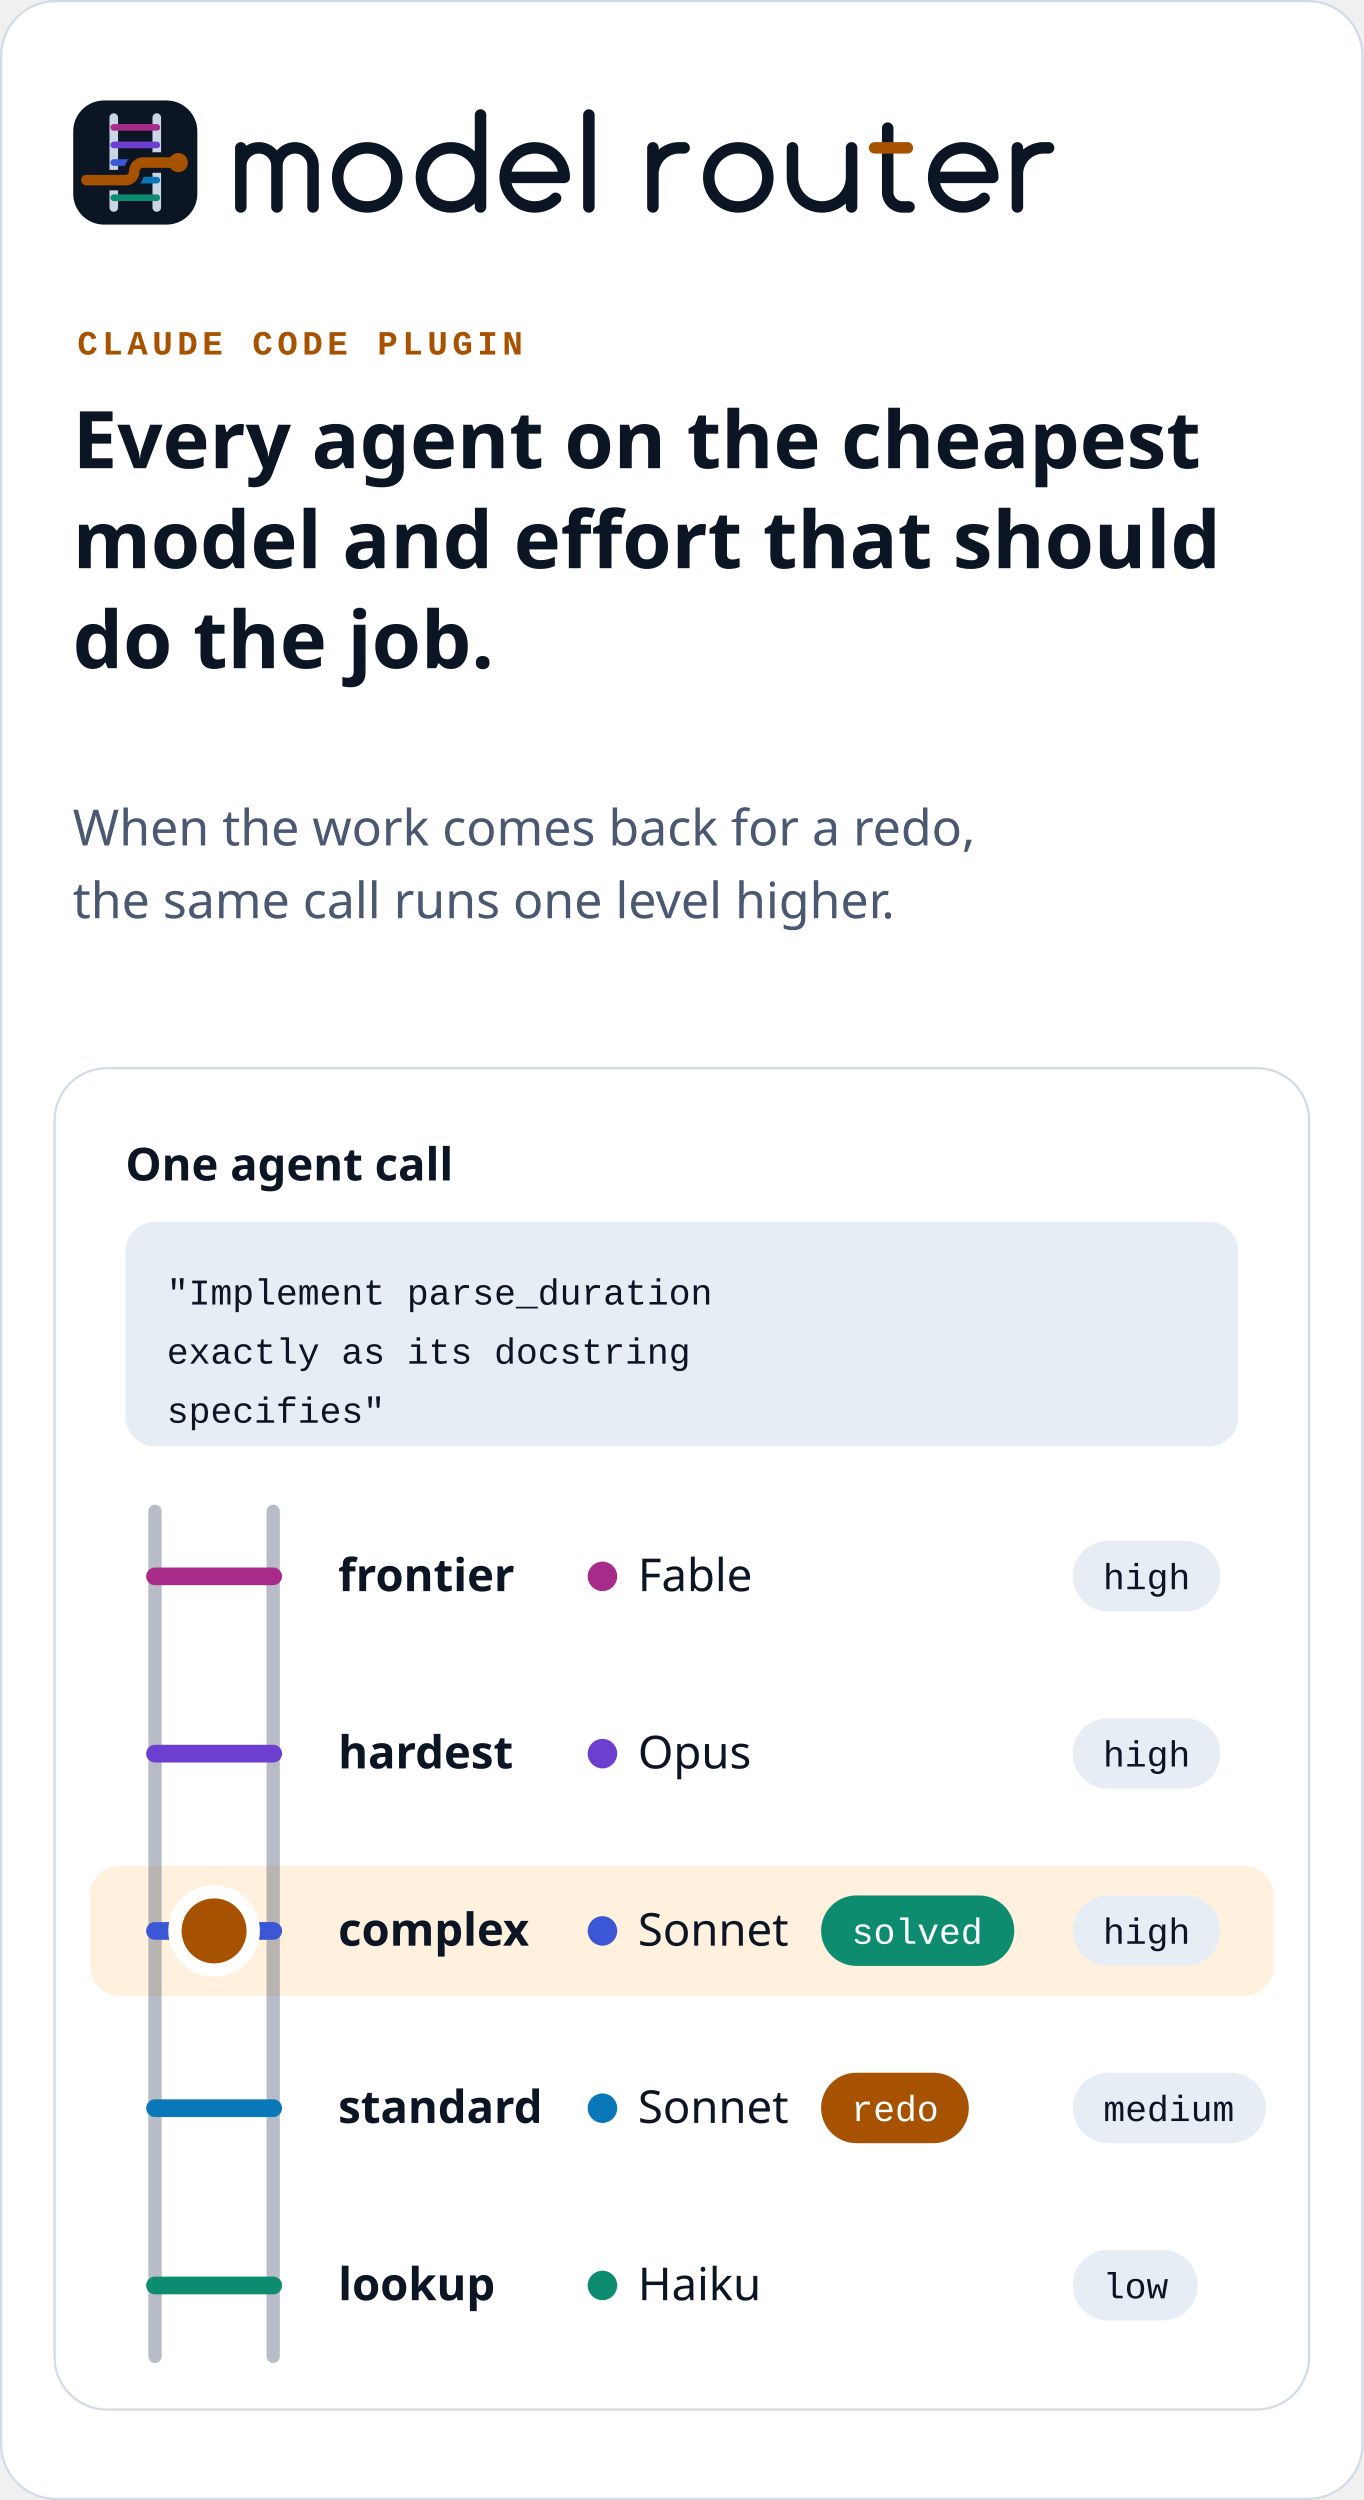
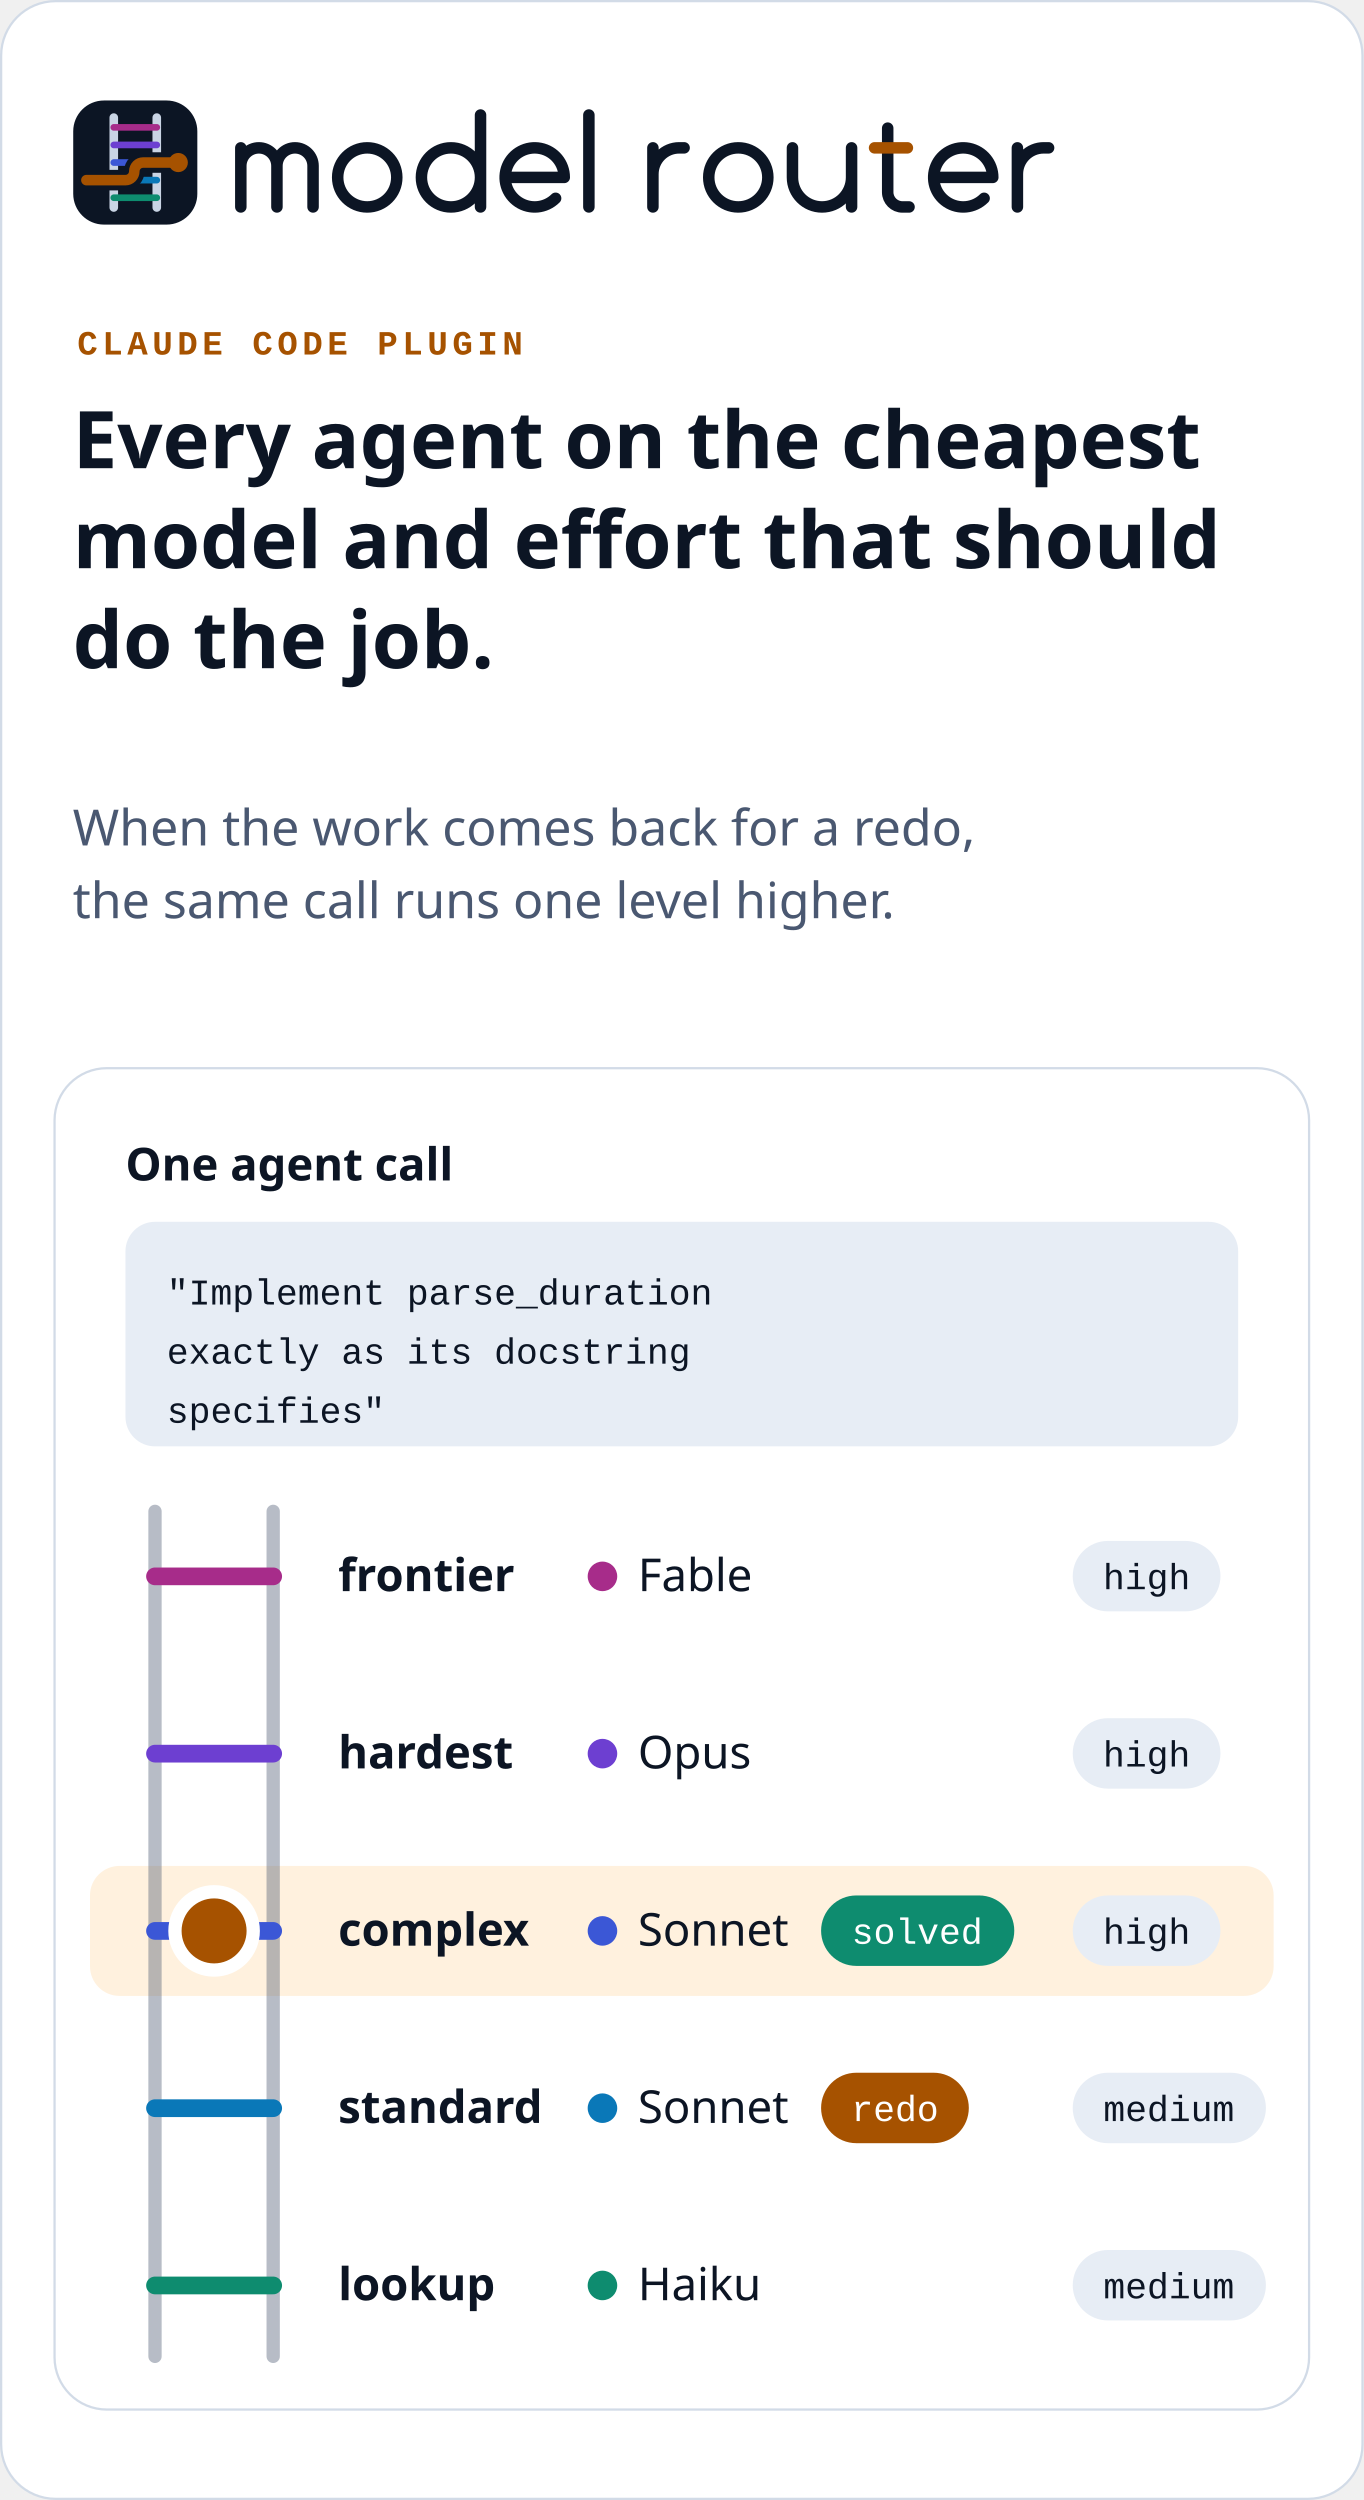
- <svg xmlns="http://www.w3.org/2000/svg" viewBox="0 0 600 1100" width="600" height="1100" role="img" aria-label="Model Router, a Claude Code plugin. An agent call to implement a function is profiled as standard and runs on Sonnet at medium effort. Its result comes back for a redo, so the same call climbs one level to complex, Sonnet at high effort, and is solved. The ladder runs lookup on Haiku at low, standard on Sonnet at medium, complex on Sonnet at high, hardest on Opus at high and frontier on Fable at high.">
+ <svg xmlns="http://www.w3.org/2000/svg" viewBox="0 0 600 1100" width="600" height="1100" role="img" aria-label="Model Router, a Claude Code plugin. An agent call to implement a function is profiled as standard and runs on Sonnet at medium effort. Its result comes back for a redo, so the same call climbs one level to complex, Sonnet at high effort, and is solved. The ladder runs lookup on Haiku at medium, standard on Sonnet at medium, complex on Sonnet at high, hardest on Opus at high and frontier on Fable at high.">
  <style>text{font-family:-apple-system, BlinkMacSystemFont, "Segoe UI", "Noto Sans", Helvetica, Arial, sans-serif}.mono{font-family:ui-monospace, SFMono-Regular, "SF Mono", Menlo, Consolas, "Liberation Mono", monospace}.b{font-weight:600}.rail{stroke:#C9D4E4}.tilehalo{stroke:#0C1524}.bg{fill:#F4F7FB}.card{fill:#FFFFFF;stroke:#D2DBE7}.ink{fill:#0C1524}.mut{fill:#4A5871}.faint{fill:#E7EDF5}.ln{stroke:#D2DBE7}.lnm{stroke:#4A5871}.inks{stroke:#0C1524}.rt{fill:#A65200}.rts{stroke:#A65200}.rtsoft{fill:#FFF1DE}.halo{stroke:#FFFFFF}.haloc{stroke:#F4F7FB}.tile{fill:#0C1524;stroke:#0C1524}.stop0{stop-color:#FFFFFF}.stop1{stop-color:#F4F7FB}.tag{fill:#FFFFFF}.r1{fill:#0E8C6F}.r1s{stroke:#0E8C6F}.r2{fill:#0A78B8}.r2s{stroke:#0A78B8}.r3{fill:#3B57D6}.r3s{stroke:#3B57D6}.r4{fill:#6D3FD1}.r4s{stroke:#6D3FD1}.r5{fill:#A72C8A}.r5s{stroke:#A72C8A}@media (prefers-color-scheme: dark){.bg{fill:#0A101B}.card{fill:#0F1828;stroke:#26344B}.ink{fill:#E7EDF6}.mut{fill:#9BA9BD}.faint{fill:#1A263A}.ln{stroke:#26344B}.lnm{stroke:#9BA9BD}.inks{stroke:#E7EDF6}.rt{fill:#FFB23E}.rts{stroke:#FFB23E}.rtsoft{fill:#33260F}.halo{stroke:#0F1828}.haloc{stroke:#0A101B}.tile{fill:#13203A;stroke:#2C3E60}.stop0{stop-color:#0F1828}.stop1{stop-color:#0A101B}.tag{fill:#0C1524}.r1{fill:#38D3A8}.r1s{stroke:#38D3A8}.r2{fill:#45B4F2}.r2s{stroke:#45B4F2}.r3{fill:#8196FF}.r3s{stroke:#8196FF}.r4{fill:#AA8BFF}.r4s{stroke:#AA8BFF}.r5{fill:#F27BCD}.r5s{stroke:#F27BCD}}.ptoken{animation:pt 10s ease-in-out infinite}@keyframes pt{0%{transform:translate(0px,-262.6px);opacity:0}6%{transform:translate(0px,-262.6px);opacity:1}18%{transform:translate(0px,78px)}44%{transform:translate(0px,78px)}54%{transform:translate(0px,0px)}92%{transform:translate(0px,0px);opacity:1}100%{transform:translate(0px,0px);opacity:0}}.pband{animation:pb 10s ease-in-out infinite}@keyframes pb{0%{transform:translate(0px,78px);opacity:0}14%{transform:translate(0px,78px);opacity:0}20%{transform:translate(0px,78px);opacity:1}44%{transform:translate(0px,78px)}54%{transform:translate(0px,0px)}92%{transform:translate(0px,0px);opacity:1}100%{transform:translate(0px,0px);opacity:0}}.pbrief{animation:pf 10s ease-in-out infinite}@keyframes pf{0%{opacity:0}5%{opacity:1}92%{opacity:1}100%{opacity:0}}.predo{animation:pr 10s ease-in-out infinite}@keyframes pr{0%{opacity:0}30%{opacity:0}34%{opacity:1}92%{opacity:1}100%{opacity:0}}.psolved{animation:ps 10s ease-in-out infinite}@keyframes ps{0%{opacity:0}58%{opacity:0}62%{opacity:1}92%{opacity:1}100%{opacity:0}}@media (prefers-reduced-motion: reduce){*{animation:none!important}}</style>
  <rect x="0.5" y="0.5" width="599" height="1099" rx="24" class="card" />
  <g transform="translate(32 44) scale(0.86)">
    <g transform="translate(0 0) scale(1)">
      <rect x="1" y="1" width="62" height="62" rx="15" class="tile" stroke-width="1.5" />
      <path d="M21 9V55M43 9V55" class="rail" stroke-width="4.4" stroke-linecap="round" fill="none" />
      <path d="M21 14H43" class="r5s" stroke-width="3.4" stroke-linecap="round" />
      <path d="M21 23H43" class="r4s" stroke-width="3.4" stroke-linecap="round" />
      <path d="M21 32H43" class="r3s" stroke-width="3.4" stroke-linecap="round" />
      <path d="M21 41H43" class="r2s" stroke-width="3.4" stroke-linecap="round" />
      <path d="M21 50H43" class="r1s" stroke-width="3.4" stroke-linecap="round" />
      <path d="M7 41H27A4.5 4.5 0 0 0 31.5 36.5A4.5 4.5 0 0 1 36 32H51" class="tilehalo" stroke-width="10.5" fill="none" stroke-linecap="round" />
      <path d="M7 41H27A4.5 4.5 0 0 0 31.5 36.5A4.5 4.5 0 0 1 36 32H51" class="rts" stroke-width="5.4" fill="none" stroke-linecap="round" stroke-linejoin="round" />
      <circle cx="54" cy="32" r="4.9" class="rt" />
    </g>
    <g transform="translate(86 6) scale(0.84)">
      <path d="M0 22V58M0 33A11 11 0 0 1 22 33V58M22 33A11 11 0 0 1 44 33V58M59 40A18 18 0 1 0 95 40A18 18 0 1 0 59 40M110 40A18 18 0 1 0 146 40A18 18 0 1 0 110 40M146 2V58M161 40H197A18 18 0 1 0 191.73 52.73M212 2V58M251 22V58M251 38A16 16 0 0 1 267 22H270M285 40A18 18 0 1 0 321 40A18 18 0 1 0 285 40M336 22V40A18 18 0 0 0 372 40M372 22V58M394 10V49A9 9 0 0 0 403 58H407M422 40H458A18 18 0 1 0 452.73 52.73M473 22V58M473 38A16 16 0 0 1 489 22H492" class="inks" fill="none" stroke-width="7" stroke-linecap="round" stroke-linejoin="round" />
      <path d="M386 22H406" class="rts" fill="none" stroke-width="7" stroke-linecap="round" stroke-linejoin="round" />
    </g>
  </g>
  <text x="34" y="156" class="mono rt b" font-size="15" letter-spacing="2">CLAUDE CODE PLUGIN</text>
  <text x="32" y="206" class="ink b" font-size="35">Every agent on the cheapest</text>
  <text x="32" y="250" class="ink b" font-size="35">model and effort that should</text>
  <text x="32" y="294" class="ink b" font-size="35">do the job.</text>
  <text x="32" y="372" class="mut" font-size="22">When the work comes back for a redo,</text>
  <text x="32" y="404" class="mut" font-size="22">the same call runs one level higher.</text>
  <rect x="24" y="470" width="552" height="590.2" rx="23" class="card" stroke-width="1" />
  <text x="55.2" y="519.4" class="ink b" font-size="20">One agent call</text>
  <g class="pbrief">
    <rect x="55.2" y="537.6" width="489.6" height="98.8" rx="13" class="faint" stroke-width="0" />
    <text x="73.4" y="574" class="mono ink" font-size="16">"Implement parse_duration</text>
    <text x="73.4" y="600" class="mono ink" font-size="16">exactly as its docstring</text>
    <text x="73.4" y="626" class="mono ink" font-size="16">specifies"</text>
  </g>
  <rect x="39.6" y="821" width="520.8" height="57.2" rx="13" class="rtsoft pband" />
  <path d="M68.2 665V1036.8M120.2 665V1036.8" class="lnm" stroke-width="5.85" stroke-linecap="round" opacity="0.4" />
  <path d="M68.2 1005.6H120.2" class="r1s" stroke-width="7.8" stroke-linecap="round" />
  <text x="148.8" y="1012.1" class="ink b" font-size="20">lookup</text>
  <circle cx="265.08" cy="1005.6" r="6.5" class="r1" />
  <text x="280.68" y="1012.1" class="ink" font-size="20">Haiku</text>
-   <rect x="472" y="990" width="55" height="31" rx="15.5" class="faint" />
-   <text x="499.64" y="1011.26" class="mono ink" font-size="16" text-anchor="middle">low</text>
+   <rect x="472" y="990" width="85" height="31" rx="15.5" class="faint" />
+   <text x="514.28" y="1011.26" class="mono ink" font-size="16" text-anchor="middle">medium</text>
  <path d="M68.2 927.6H120.2" class="r2s" stroke-width="7.8" stroke-linecap="round" />
  <text x="148.8" y="934.1" class="ink b" font-size="20">standard</text>
  <circle cx="265.08" cy="927.6" r="6.5" class="r2" />
  <text x="280.68" y="934.1" class="ink" font-size="20">Sonnet</text>
  <rect x="472" y="912" width="85" height="31" rx="15.5" class="faint" />
  <text x="514.28" y="933.26" class="mono ink" font-size="16" text-anchor="middle">medium</text>
  <path d="M68.2 849.6H120.2" class="r3s" stroke-width="7.8" stroke-linecap="round" />
  <text x="148.8" y="856.1" class="ink b" font-size="20">complex</text>
  <circle cx="265.08" cy="849.6" r="6.5" class="r3" />
  <text x="280.68" y="856.1" class="ink" font-size="20">Sonnet</text>
  <rect x="472" y="834" width="65" height="31" rx="15.5" class="faint" />
  <text x="504.52" y="855.26" class="mono ink" font-size="16" text-anchor="middle">high</text>
  <path d="M68.2 771.6H120.2" class="r4s" stroke-width="7.8" stroke-linecap="round" />
  <text x="148.8" y="778.1" class="ink b" font-size="20">hardest</text>
  <circle cx="265.08" cy="771.6" r="6.5" class="r4" />
  <text x="280.68" y="778.1" class="ink" font-size="20">Opus</text>
  <rect x="472" y="756" width="65" height="31" rx="15.5" class="faint" />
  <text x="504.52" y="777.26" class="mono ink" font-size="16" text-anchor="middle">high</text>
  <path d="M68.2 693.6H120.2" class="r5s" stroke-width="7.8" stroke-linecap="round" />
  <text x="148.8" y="700.1" class="ink b" font-size="20">frontier</text>
  <circle cx="265.08" cy="693.6" r="6.5" class="r5" />
  <text x="280.68" y="700.1" class="ink" font-size="20">Fable</text>
  <rect x="472" y="678" width="65" height="31" rx="15.5" class="faint" />
  <text x="504.52" y="699.26" class="mono ink" font-size="16" text-anchor="middle">high</text>
  <g class="predo">
    <rect x="361.28" y="912" width="65" height="31" rx="15.5" class="rt" />
    <text x="393.8" y="933.26" class="mono tag" font-size="16" text-anchor="middle">redo</text>
  </g>
  <g class="psolved">
    <rect x="361.28" y="834" width="85" height="31" rx="15.5" class="r1" />
    <text x="403.56" y="855.26" class="mono tag" font-size="16" text-anchor="middle">solved</text>
  </g>
  <g class="ptoken">
    <circle cx="94.2" cy="849.6" r="16.9" class="halo" fill="none" stroke-width="6.5" />
    <circle cx="94.2" cy="849.6" r="14.3" class="rt" />
  </g>
</svg>
